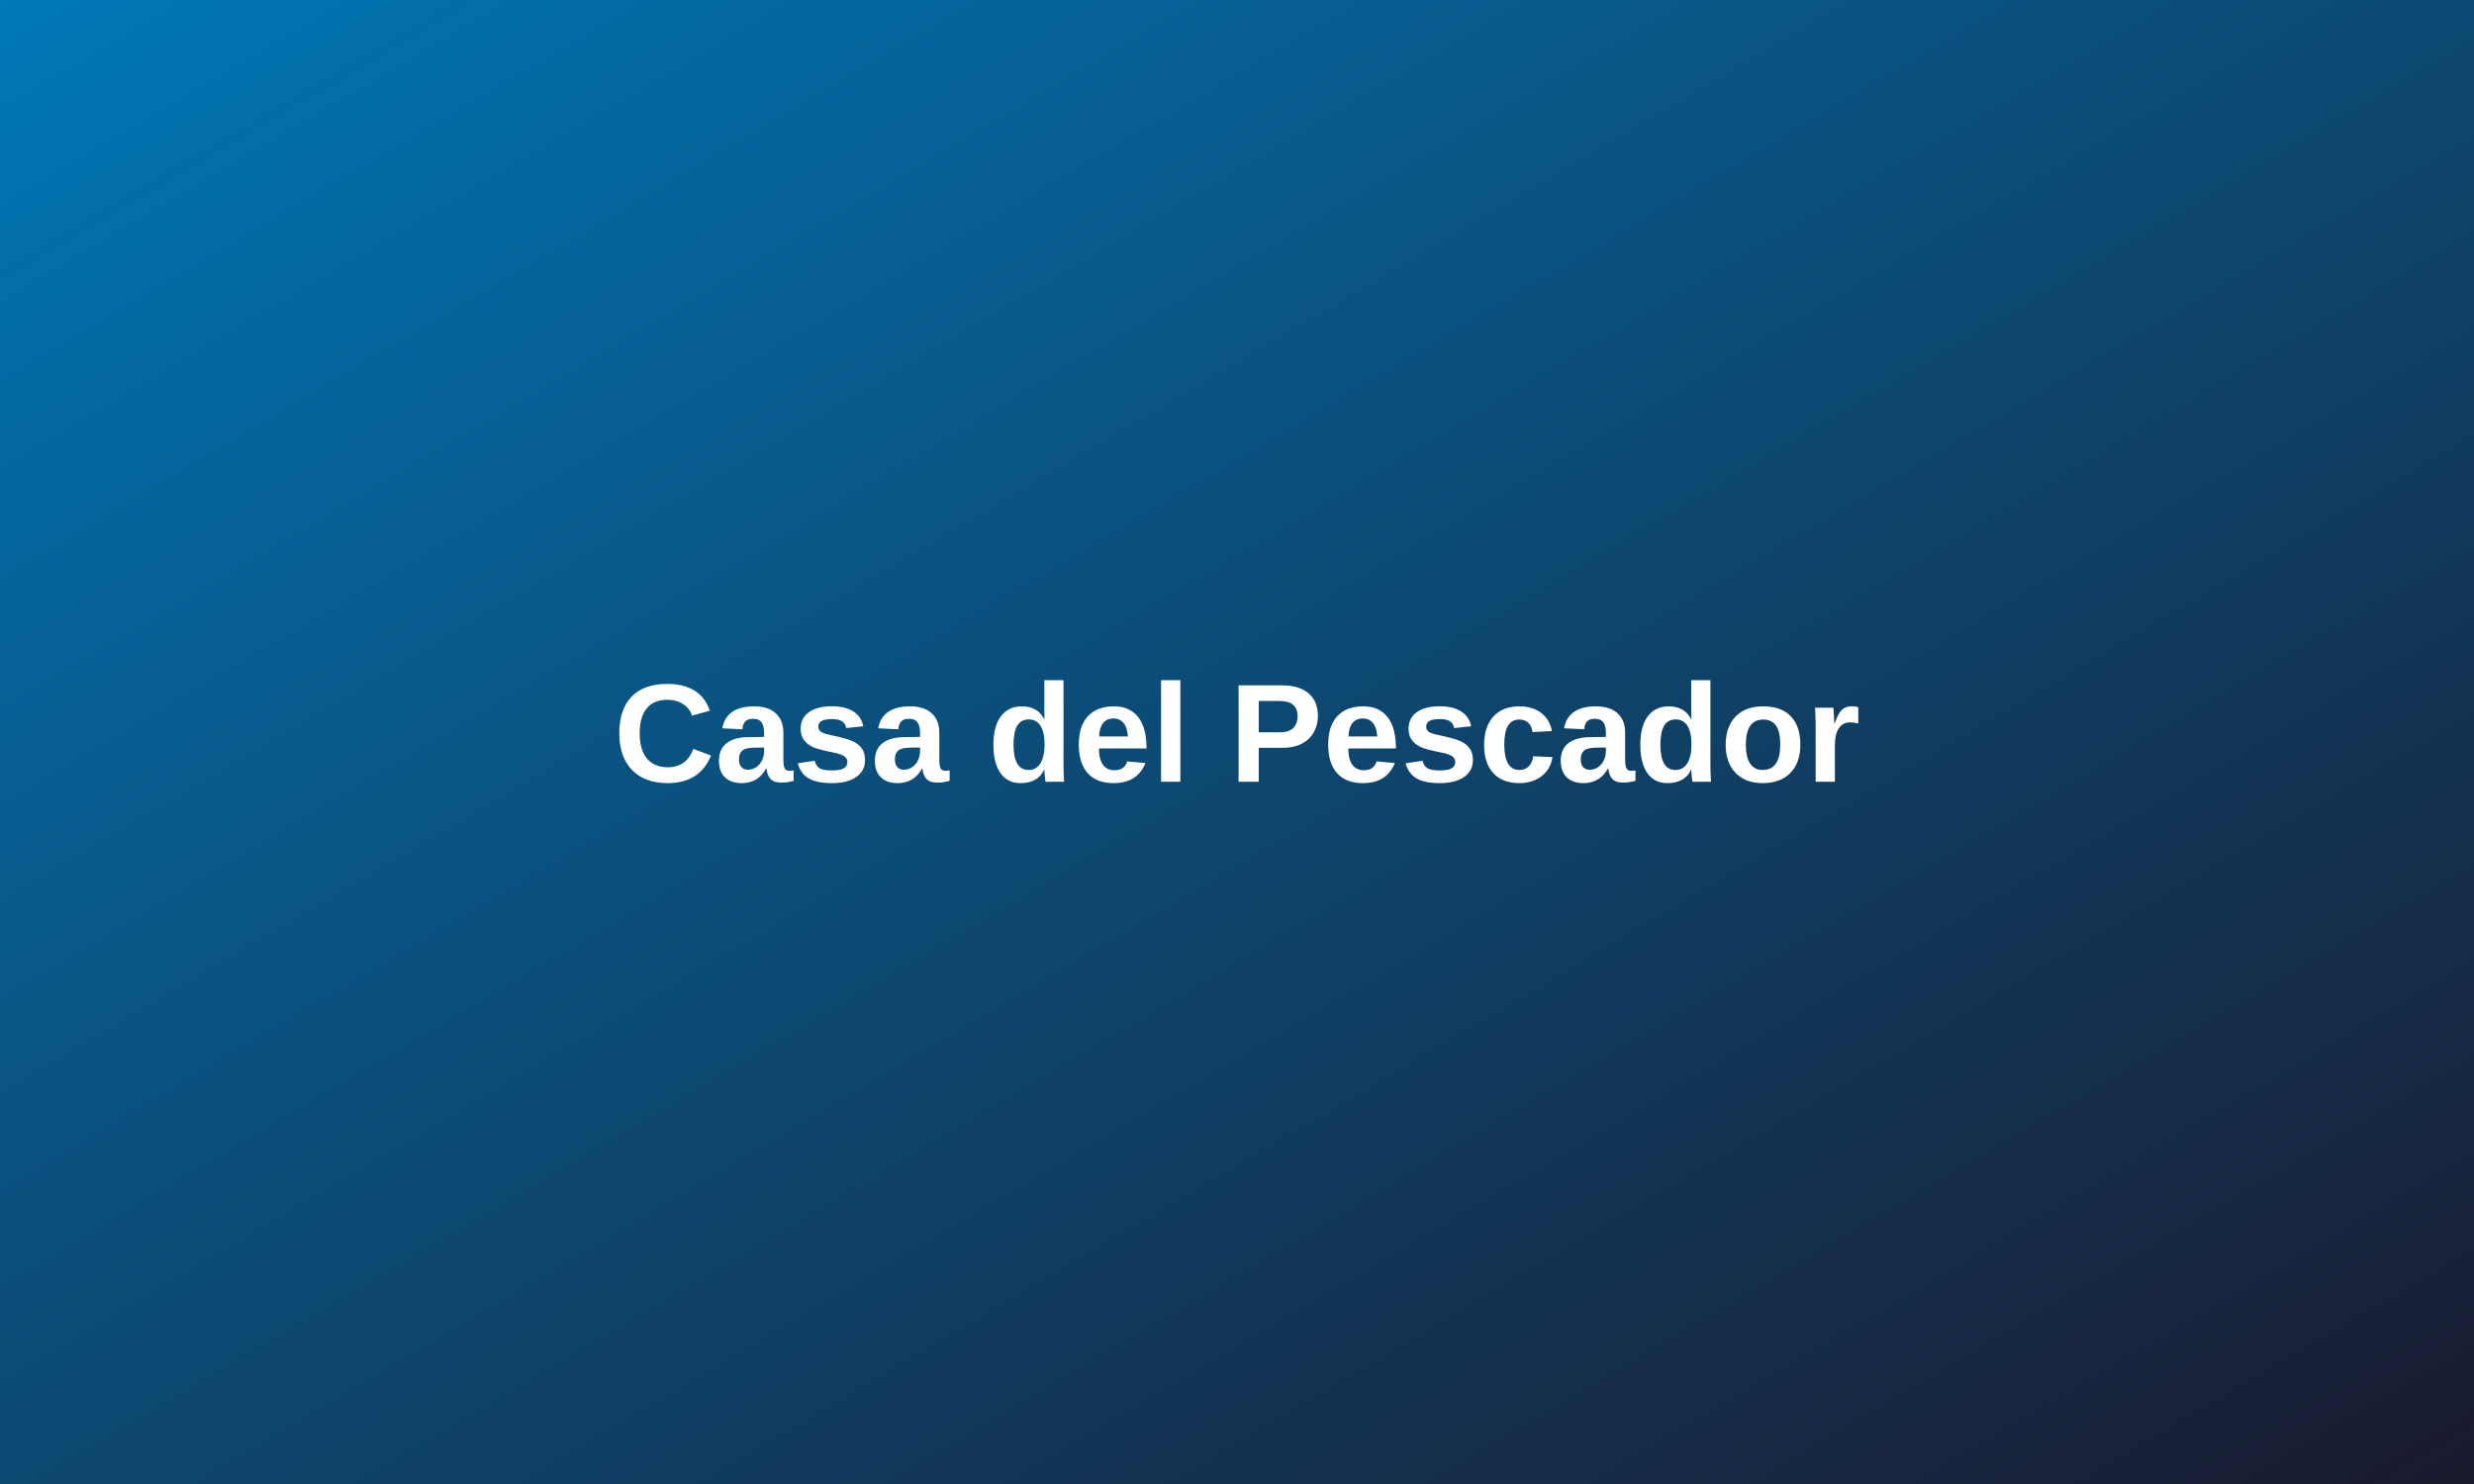
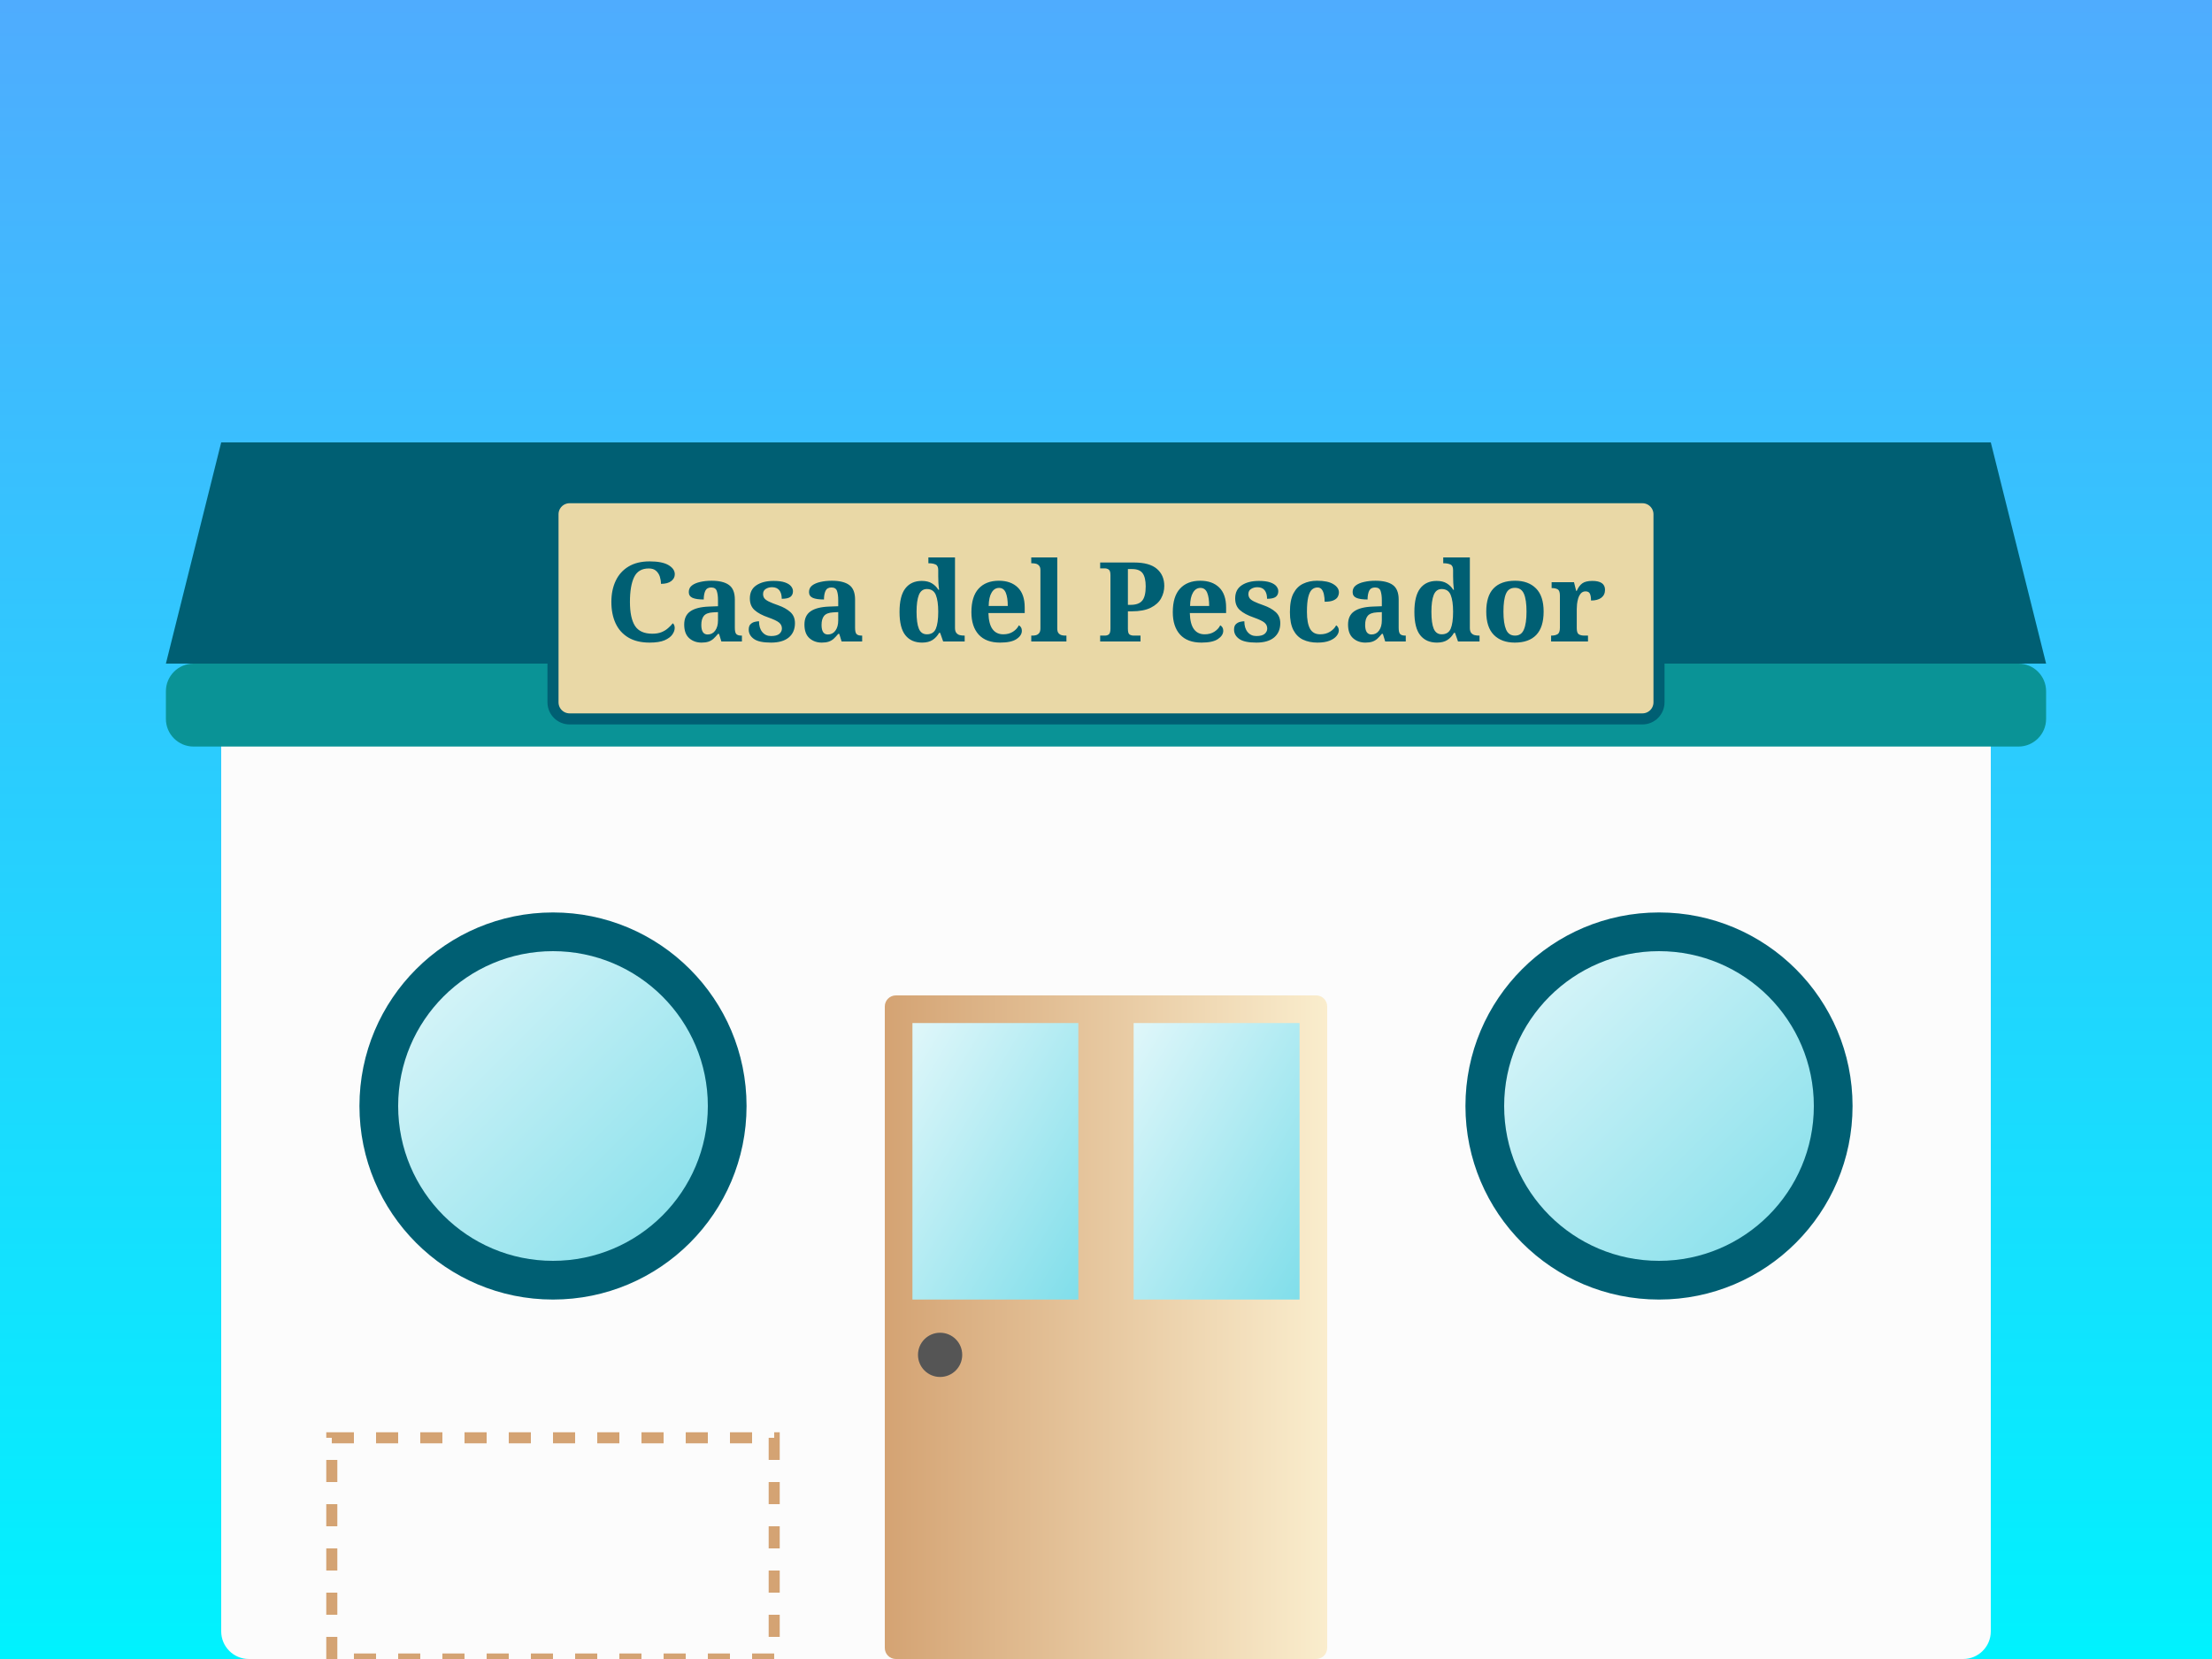
- <svg xmlns="http://www.w3.org/2000/svg" width="600" height="360" viewBox="0 0 600 360">
+ <svg xmlns="http://www.w3.org/2000/svg" viewBox="0 0 400 300">
  <defs>
-     <linearGradient id="g" x1="0" y1="0" x2="1" y2="1">
-       <stop offset="0%" stop-color="#0077B6" />
-       <stop offset="100%" stop-color="#1a1a2e" />
+     <linearGradient id="sky1" x1="0%" y1="0%" x2="0%" y2="100%">
+       <stop offset="0%" stop-color="#4facfe" />
+       <stop offset="100%" stop-color="#00f2fe" />
+     </linearGradient>
+     <linearGradient id="wood1" x1="0%" y1="0%" x2="100%" y2="0%">
+       <stop offset="0%" stop-color="#d4a373" />
+       <stop offset="100%" stop-color="#faedcd" />
+     </linearGradient>
+     <linearGradient id="window1" x1="0%" y1="0%" x2="100%" y2="100%">
+       <stop offset="0%" stop-color="#e0f7fa" />
+       <stop offset="100%" stop-color="#80deea" />
    </linearGradient>
  </defs>
-   <rect width="600" height="360" fill="url(#g)" />
-   <text x="50%" y="50%" font-family="Segoe UI, Arial, sans-serif" font-size="34" fill="#ffffff" text-anchor="middle" dominant-baseline="middle" font-weight="bold">Casa del Pescador</text>
+   <rect width="400" height="300" fill="url(#sky1)" />
+   <rect x="40" y="120" width="320" height="180" fill="#fcfcfc" rx="5" />
+   <path d="M 30 120 L 370 120 L 360 80 L 40 80 Z" fill="#005f73" />
+   <rect x="30" y="120" width="340" height="15" fill="#0a9396" rx="5" />
+   <rect x="100" y="90" width="200" height="40" fill="#e9d8a6" rx="3" stroke="#005f73" stroke-width="2" />
+   <text x="200" y="116" font-family="Georgia, serif" font-size="20" font-weight="bold" fill="#005f73" text-anchor="middle">Casa del Pescador</text>
+   <rect x="160" y="180" width="80" height="120" fill="url(#wood1)" rx="2" />
+   <rect x="165" y="185" width="30" height="50" fill="url(#window1)" />
+   <rect x="205" y="185" width="30" height="50" fill="url(#window1)" />
+   <circle cx="170" cy="245" r="4" fill="#555" />
+   <circle cx="100" cy="200" r="35" fill="#005f73" />
+   <circle cx="100" cy="200" r="28" fill="url(#window1)" />
+   <circle cx="300" cy="200" r="35" fill="#005f73" />
+   <circle cx="300" cy="200" r="28" fill="url(#window1)" />
+   <path d="M 60 260 L 140 260 L 140 300 L 60 300 Z" fill="none" stroke="#d4a373" stroke-width="2" stroke-dasharray="4,4" />
</svg>
